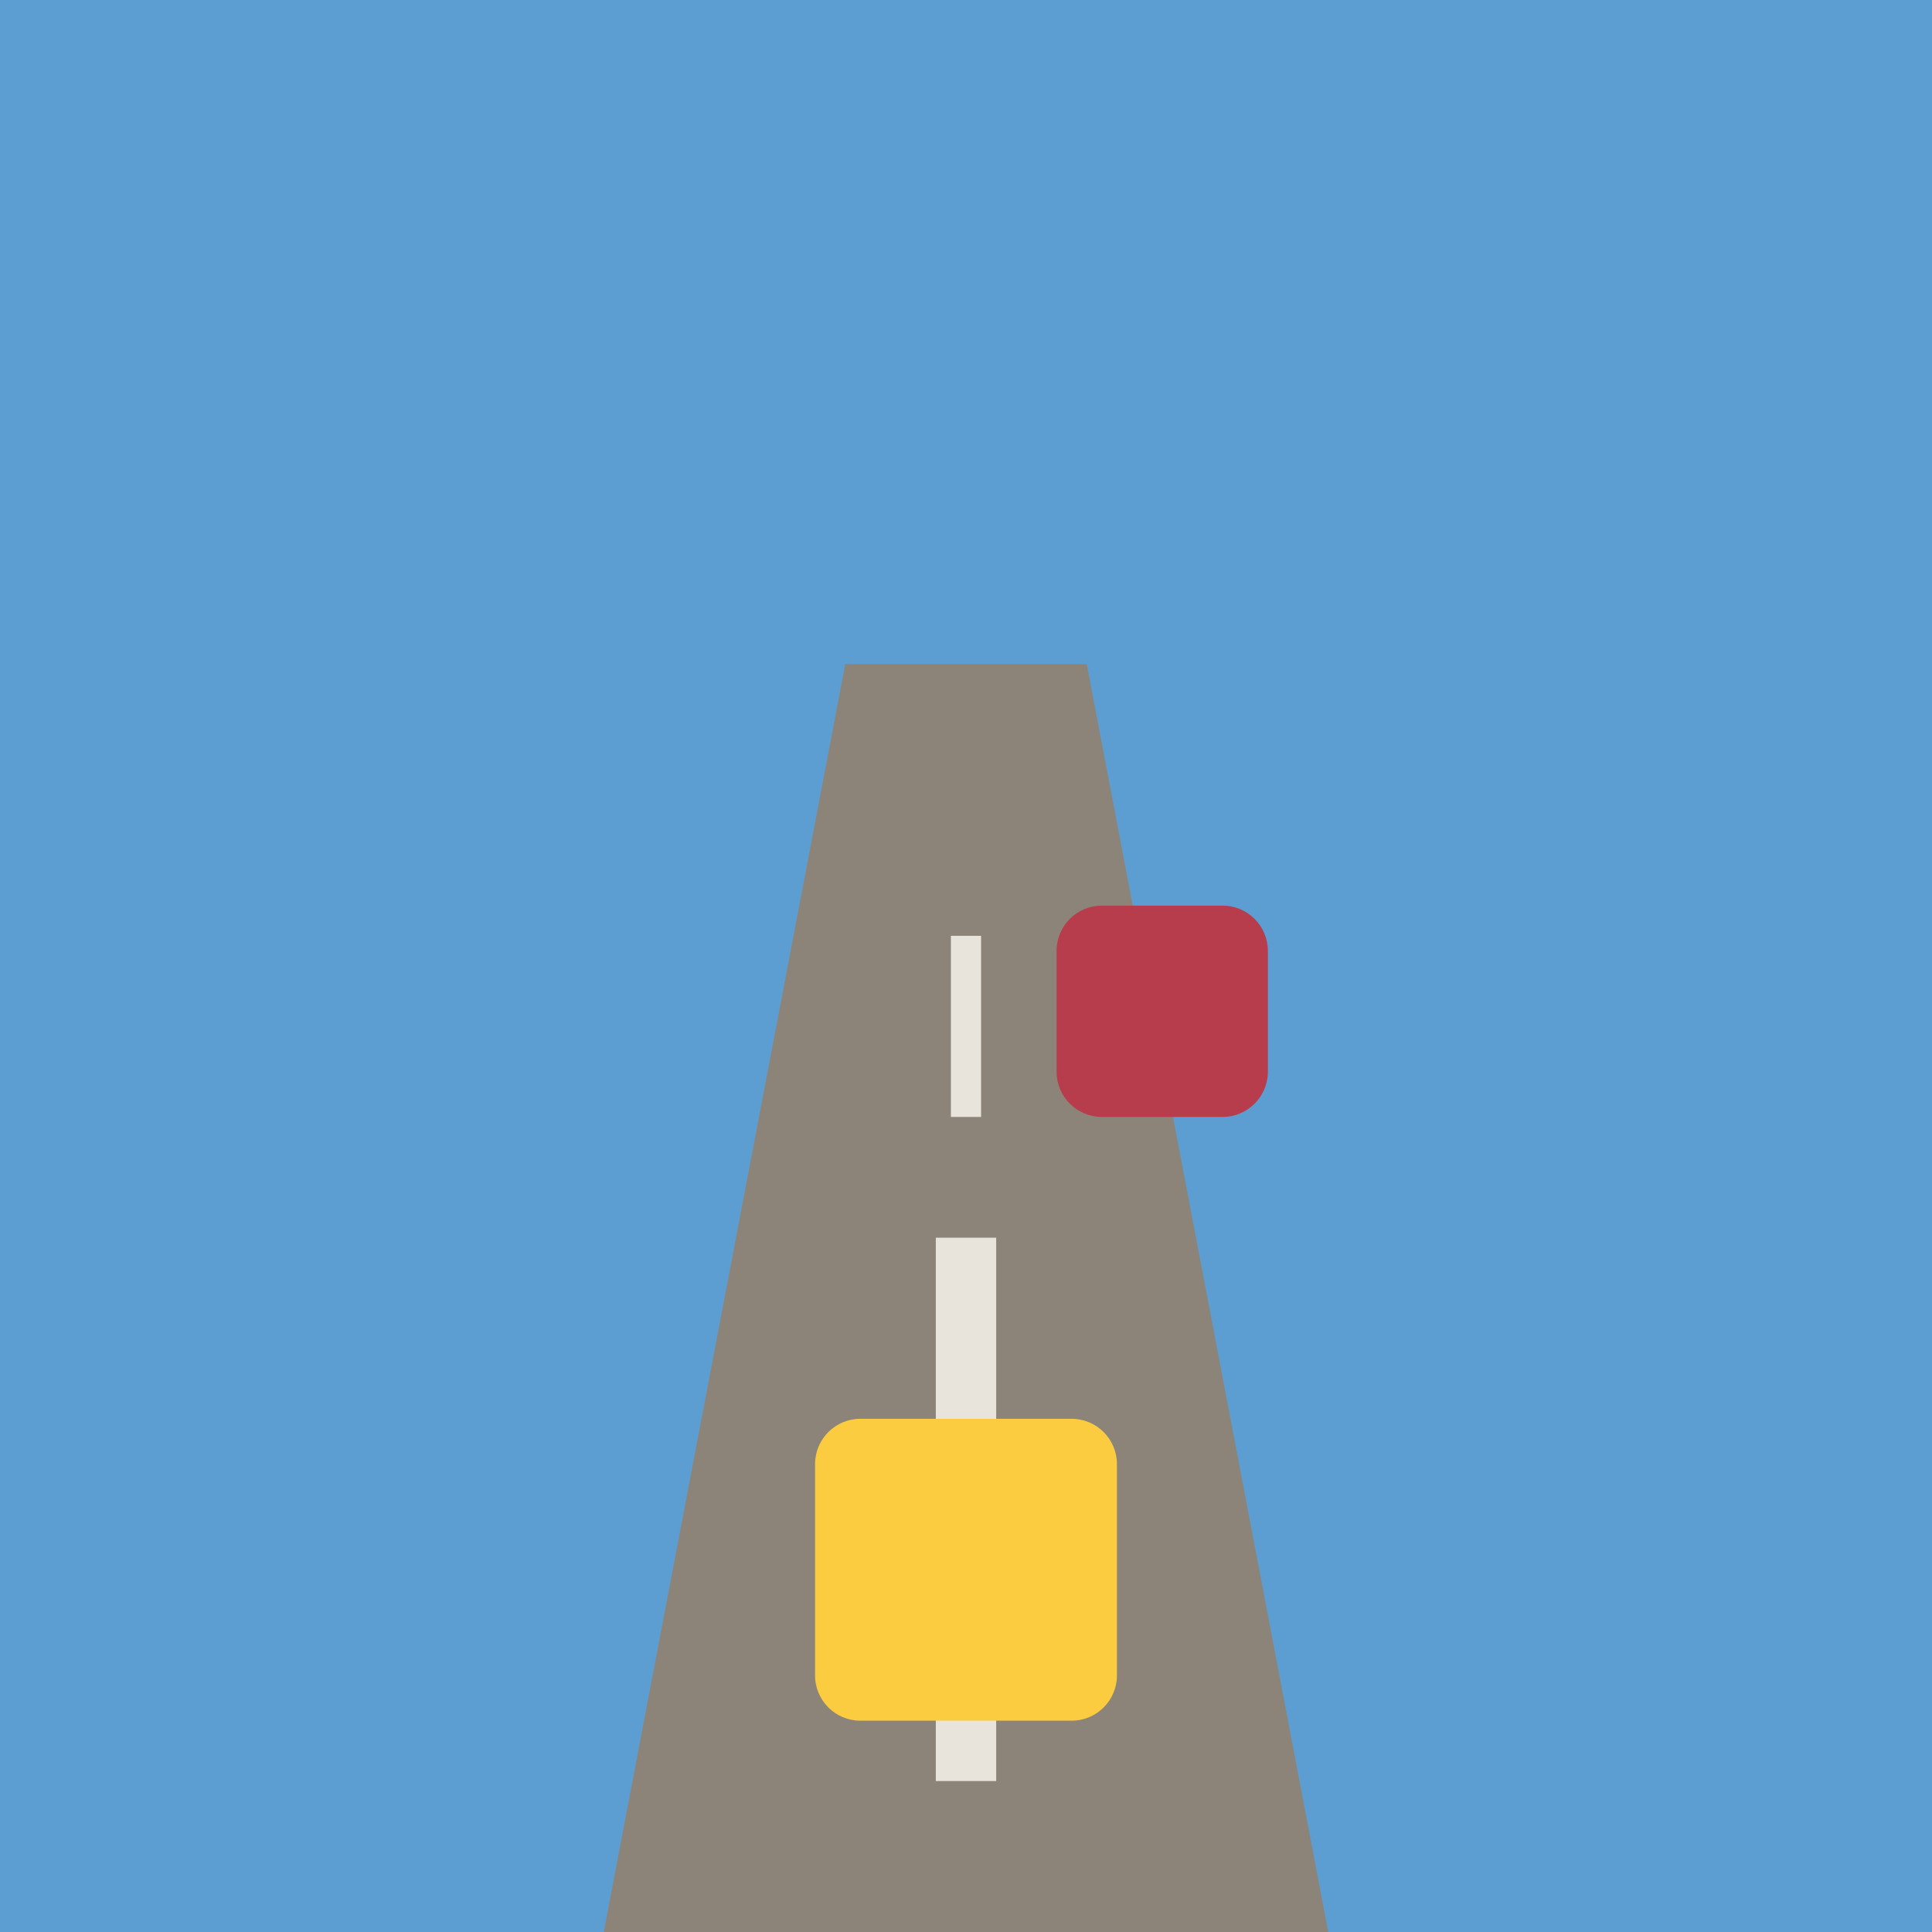
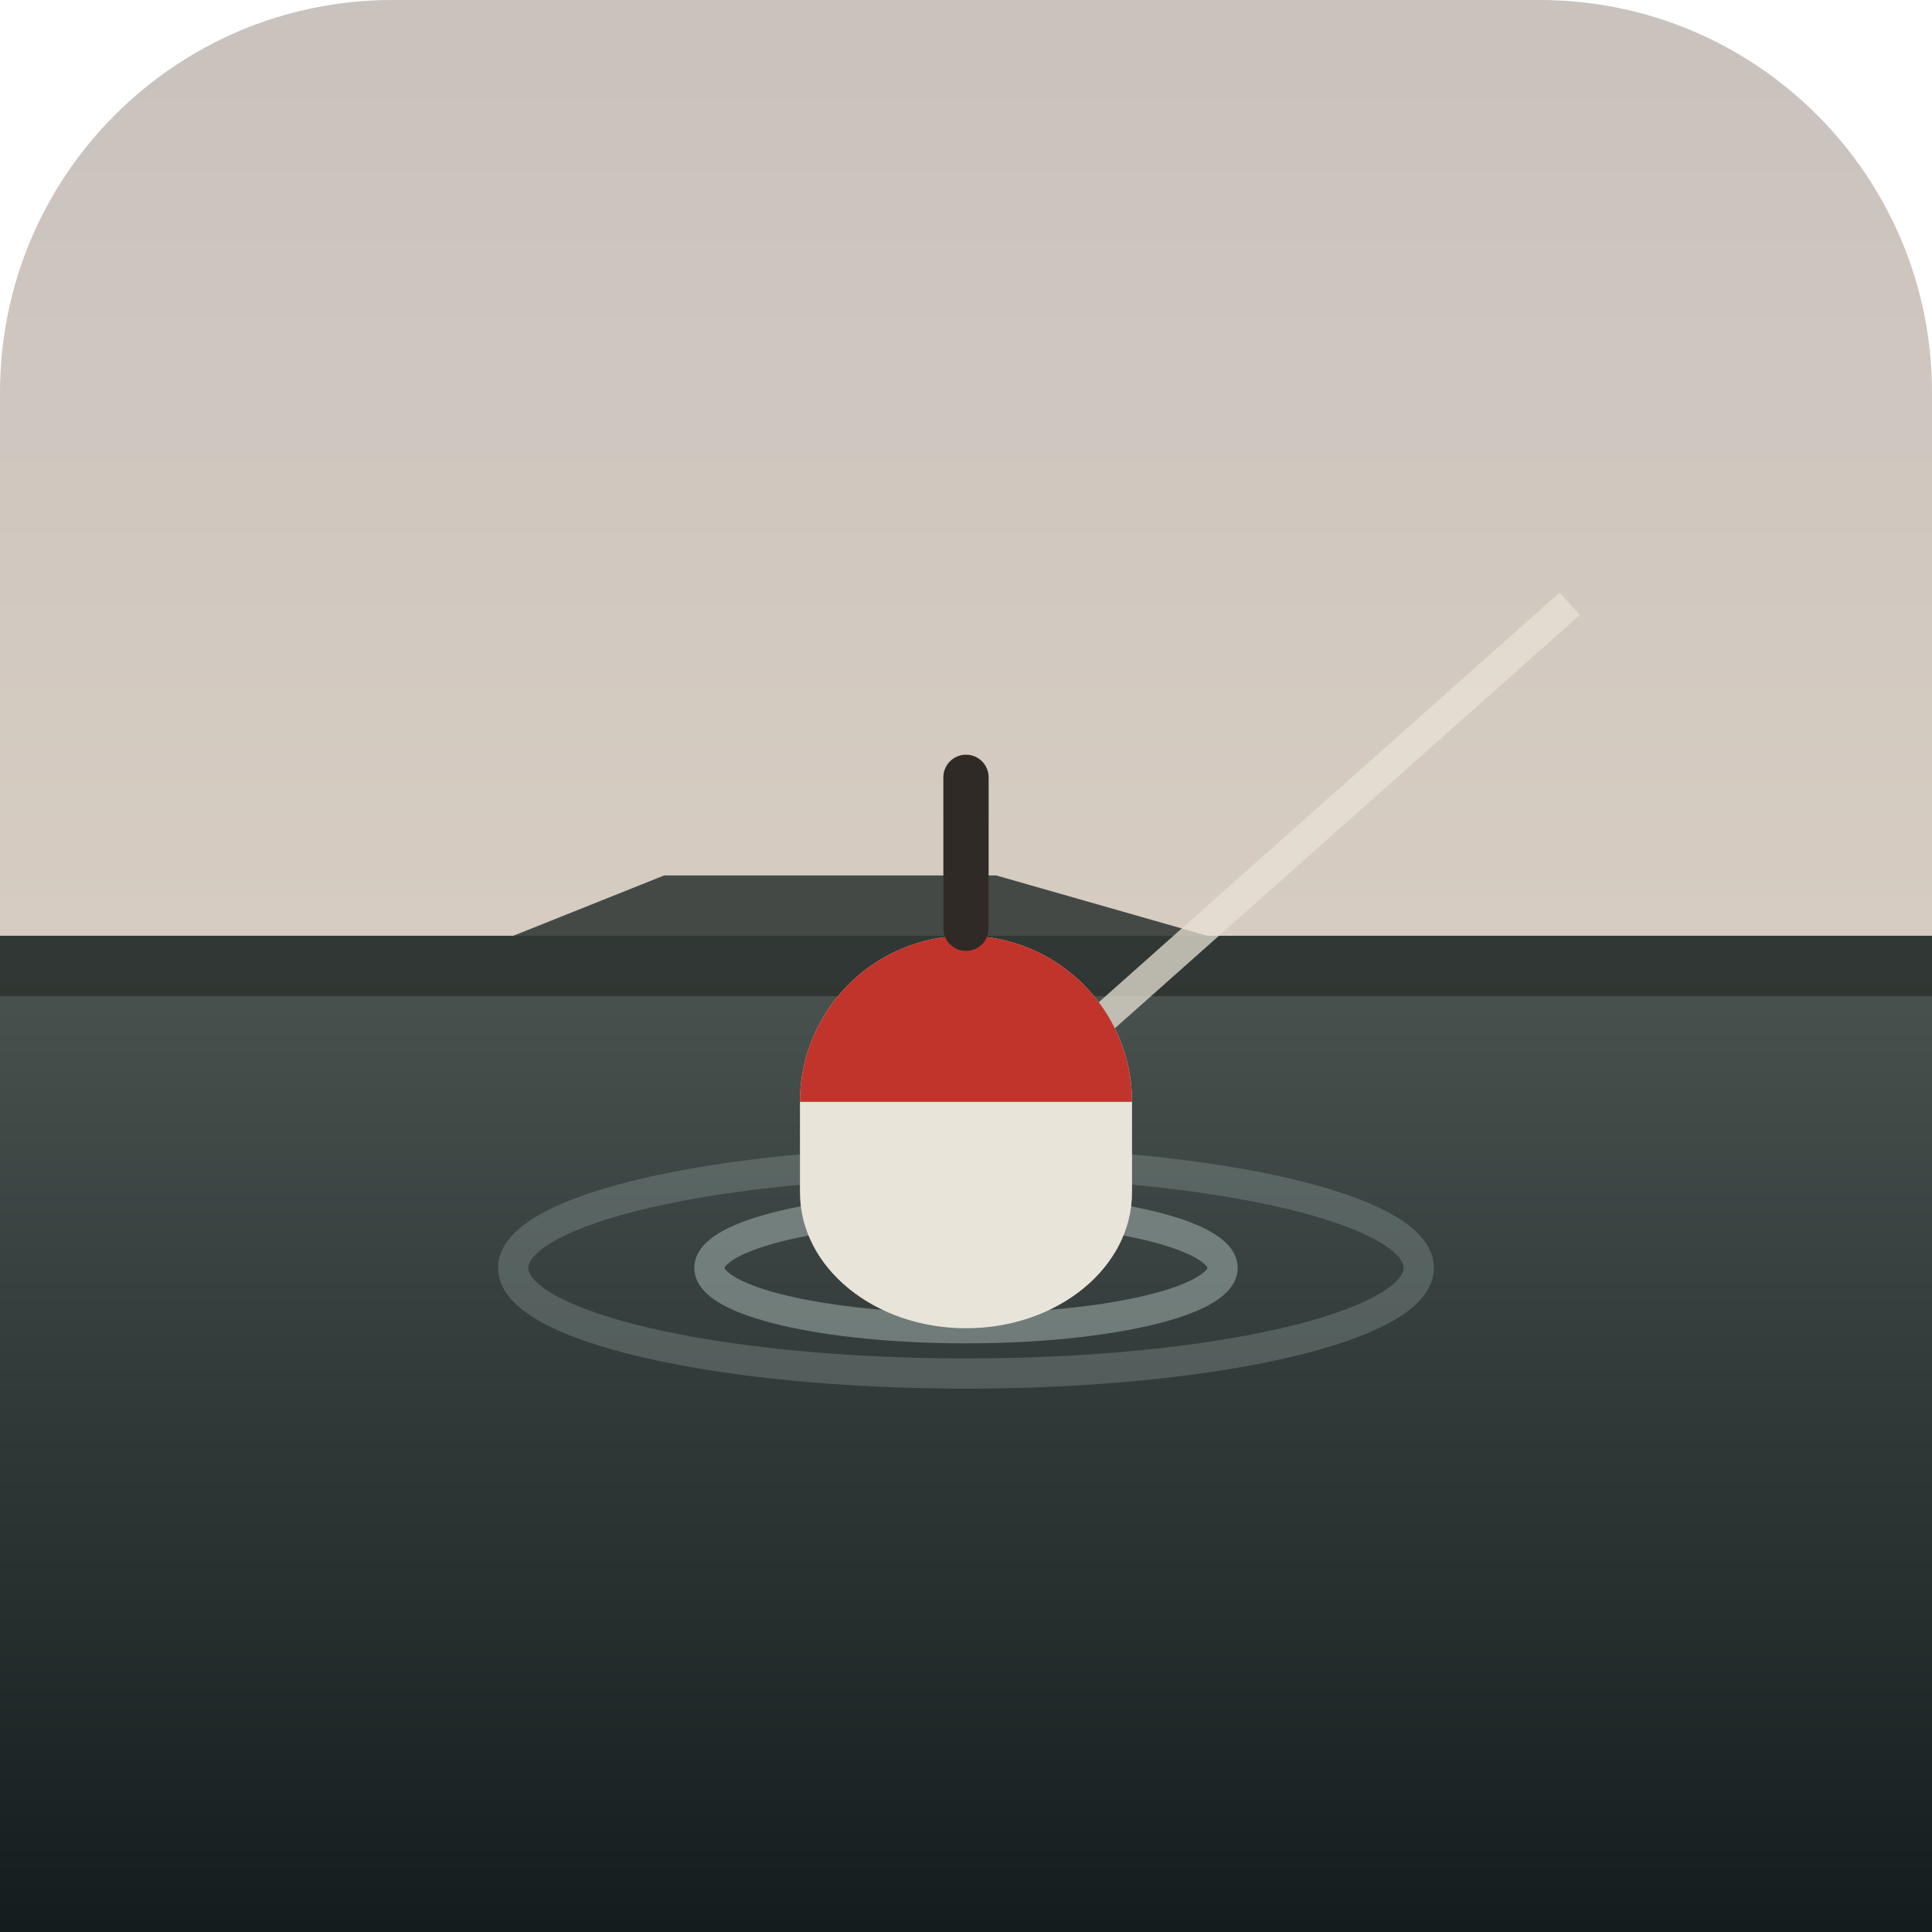
<svg xmlns="http://www.w3.org/2000/svg" viewBox="0 0 128 128" width="128" height="128">
-   <rect width="128" height="128" fill="#5c9ed1" />
-   <path d="M40 128 L56 44 L72 44 L88 128 Z" fill="#8c8478" />
-   <path d="M62 118 L66 118 L66 104 L62 104 Z M62 96 L66 96 L66 82 L62 82 Z M63 74 L65 74 L65 62 L63 62 Z" fill="#e8e4dc" />
-   <rect x="54" y="94" width="20" height="20" rx="3" fill="#fbcc40" />
-   <rect x="70" y="60" width="14" height="14" rx="3" fill="#b83d4c" />
+   <defs>
+     <linearGradient id="sky" x1="0" y1="0" x2="0" y2="1">
+       <stop offset="0" stop-color="#c9c2bd" />
+       <stop offset="1" stop-color="#e4d7c6" />
+     </linearGradient>
+     <linearGradient id="water" x1="0" y1="0" x2="0" y2="1">
+       <stop offset="0" stop-color="#4a5450" />
+       <stop offset="1" stop-color="#151c1e" />
+     </linearGradient>
+   </defs>
+   <rect width="128" height="128" rx="26" fill="url(#sky)" />
+   <path d="M0 62 H128 V128 H0 Z" fill="url(#water)" />
+   <path d="M0 62 h34 l10 -4 h22 l14 4 h48 v4 H0 Z" fill="#2b332f" opacity="0.85" />
+   <ellipse cx="64" cy="84" rx="30" ry="7" fill="none" stroke="#9fb0ab" stroke-width="2" opacity="0.30" />
+   <ellipse cx="64" cy="84" rx="17" ry="4" fill="none" stroke="#b9c8c3" stroke-width="2" opacity="0.45" />
+   <path d="M104 40 Q86 56 68 72" fill="none" stroke="#e8e2d6" stroke-width="2" opacity="0.75" />
+   <path d="M64 62 a11 11 0 0 1 11 11 v6 a11 9 0 0 1 -22 0 v-6 a11 11 0 0 1 11 -11 Z" fill="#e9e4da" />
+   <path d="M64 62 a11 11 0 0 1 11 11 h-22 a11 11 0 0 1 11 -11 Z" fill="#c0342b" />
+   <rect x="62.5" y="50" width="3" height="13" rx="1.5" fill="#2f2a26" />
</svg>
